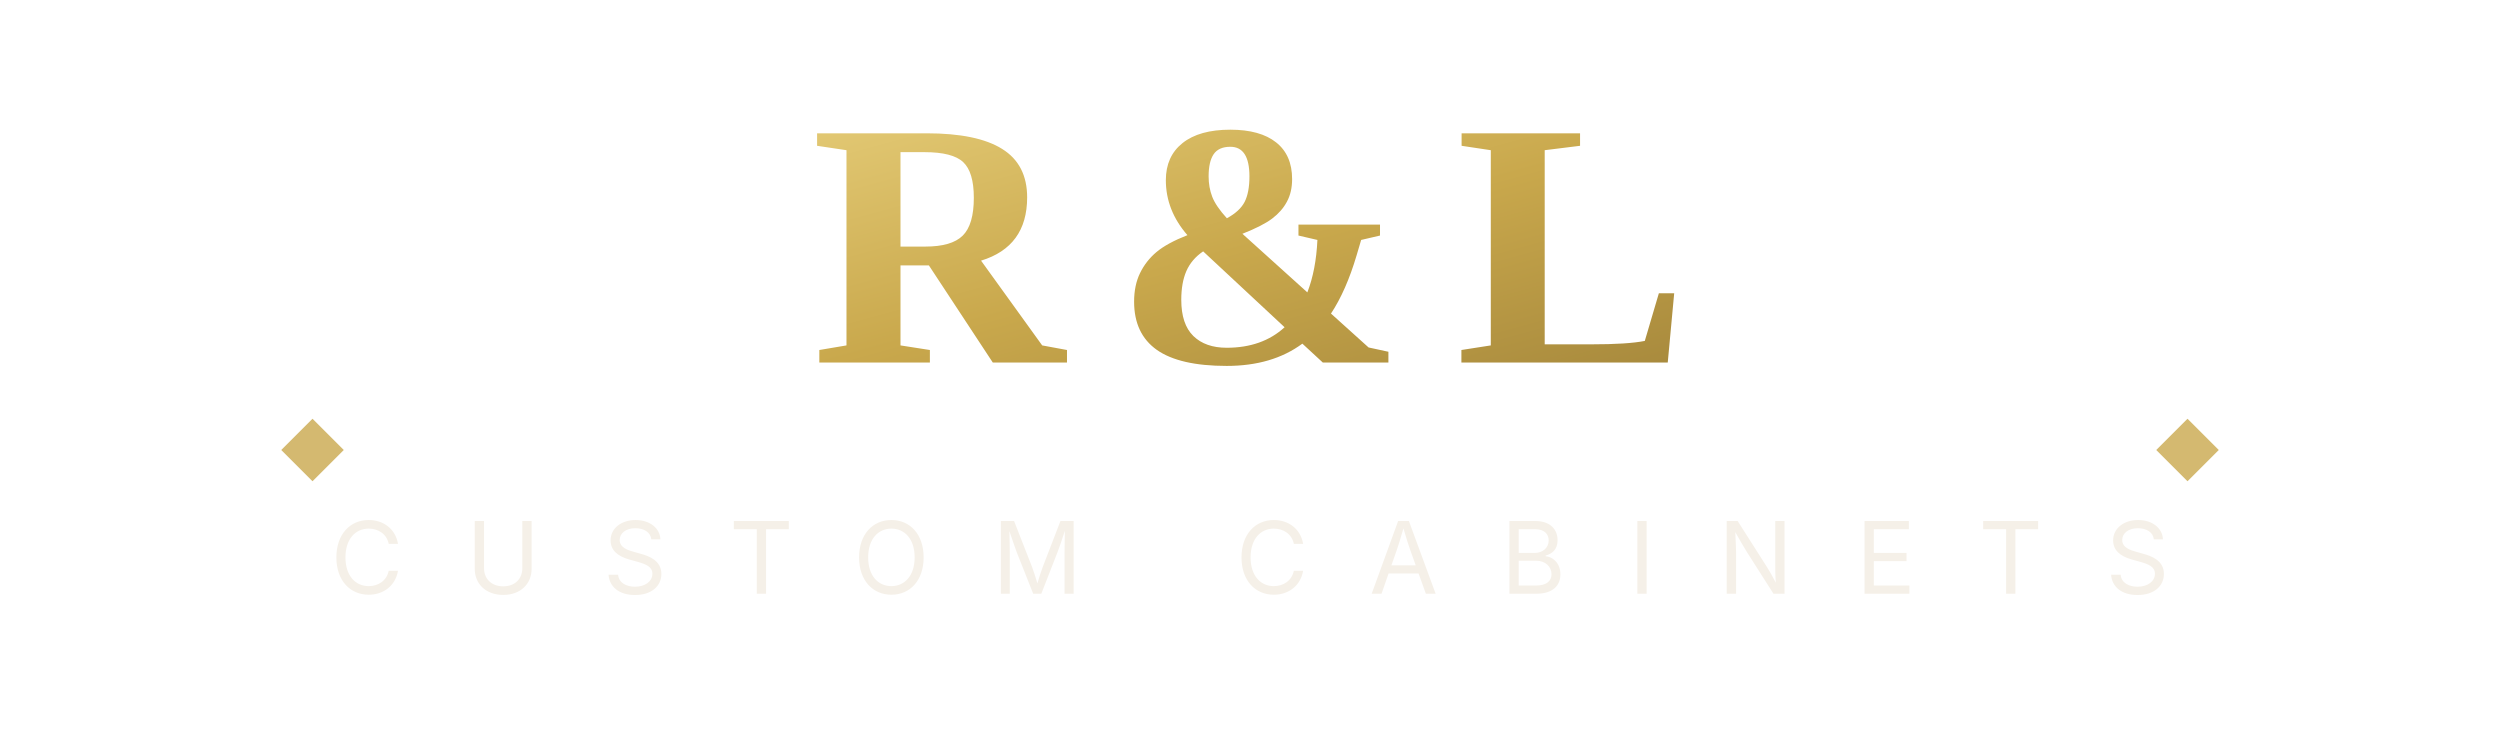
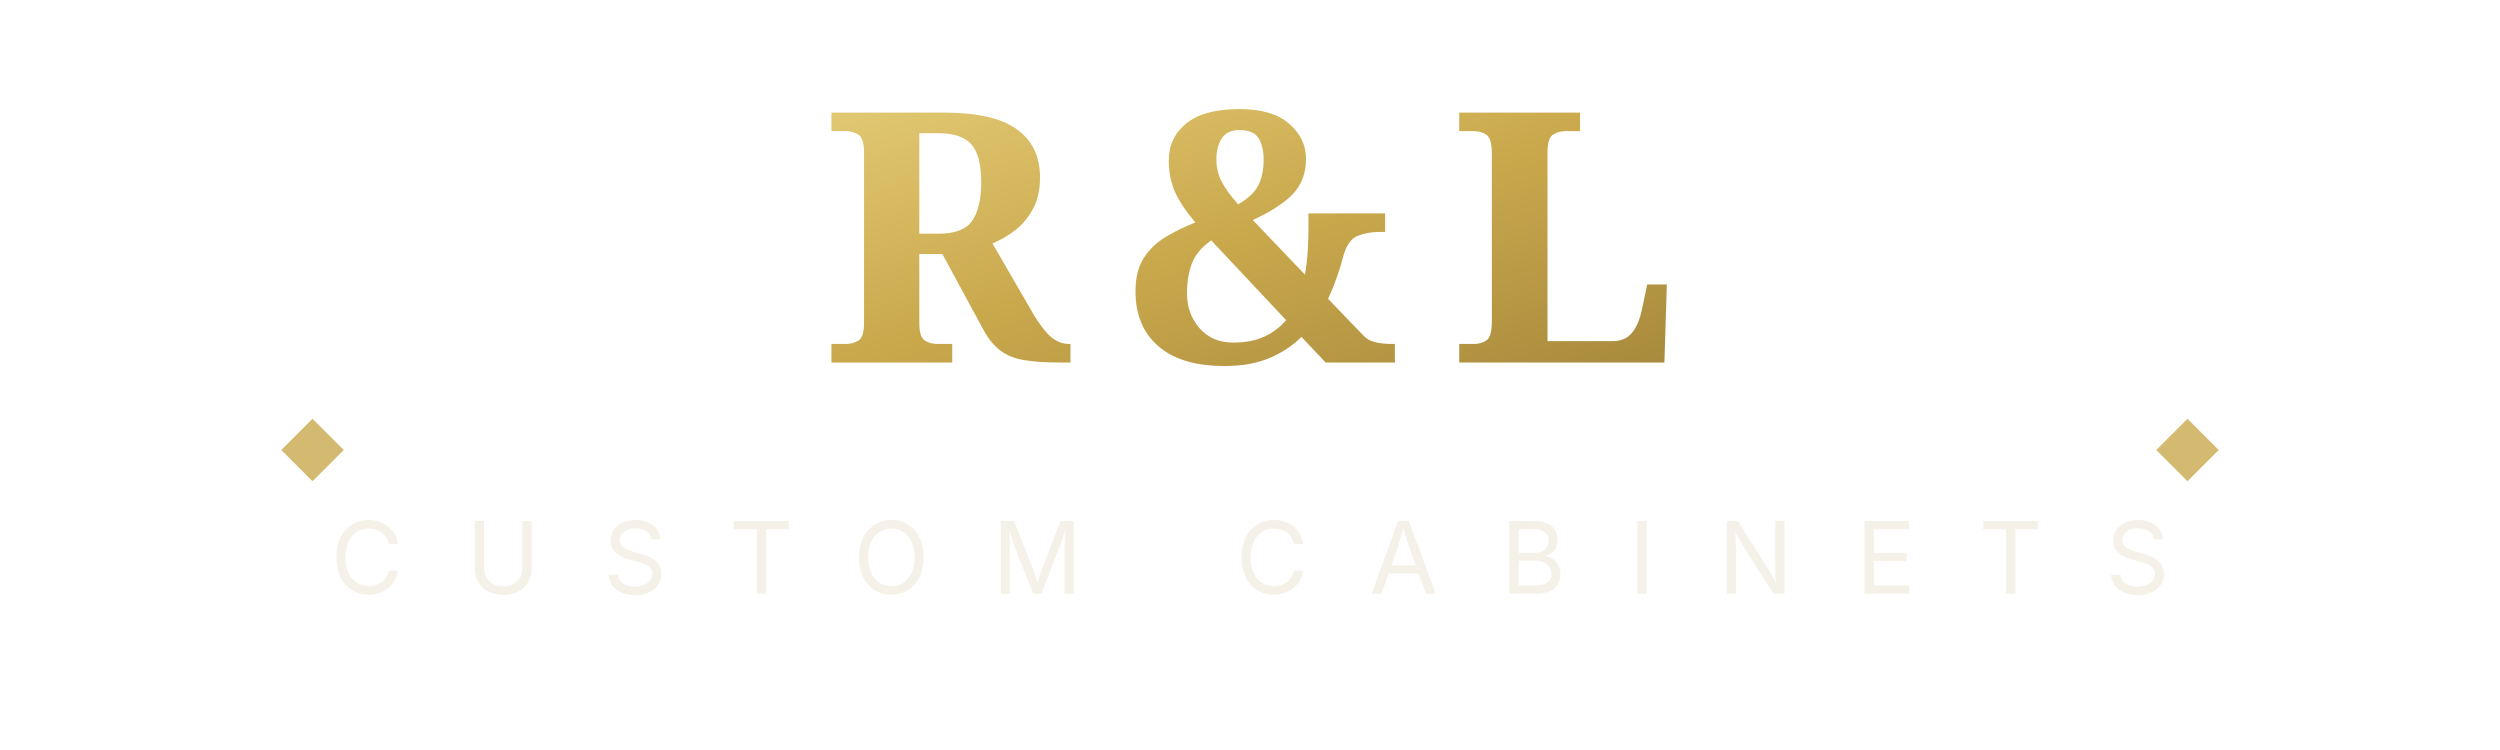
<svg xmlns="http://www.w3.org/2000/svg" viewBox="0 0 400 120" width="400" height="120">
  <defs>
    <linearGradient id="goldGrad" x1="0%" y1="0%" x2="100%" y2="100%">
-       <stop offset="0%" style="stop-color:#E2C873;stop-opacity:1" />
-       <stop offset="50%" style="stop-color:#C9A84C;stop-opacity:1" />
-       <stop offset="100%" style="stop-color:#A88A3D;stop-opacity:1" />
+       <stop offset="0%" stop-color="#E2C873" stop-opacity="1" />
+       <stop offset="50%" stop-color="#C9A84C" stop-opacity="1" />
+       <stop offset="100%" stop-color="#A88A3D" stop-opacity="1" />
    </linearGradient>
    <linearGradient id="goldLine" x1="0%" y1="0%" x2="100%" y2="0%">
-       <stop offset="0%" style="stop-color:#A88A3D;stop-opacity:0" />
-       <stop offset="20%" style="stop-color:#C9A84C;stop-opacity:1" />
-       <stop offset="80%" style="stop-color:#C9A84C;stop-opacity:1" />
-       <stop offset="100%" style="stop-color:#A88A3D;stop-opacity:0" />
+       <stop offset="0%" stop-color="#A88A3D" stop-opacity="0" />
+       <stop offset="20%" stop-color="#C9A84C" stop-opacity="1" />
+       <stop offset="80%" stop-color="#C9A84C" stop-opacity="1" />
+       <stop offset="100%" stop-color="#A88A3D" stop-opacity="0" />
    </linearGradient>
  </defs>
-   <text x="200" y="58" text-anchor="middle" font-family="'Playfair Display', Georgia, 'Times New Roman', serif" font-size="56" font-weight="700" letter-spacing="8" fill="url(#goldGrad)">R&amp;L</text>
+   <text x="200" y="58" text-anchor="middle" font-family="Playfair Display, Georgia, serif" font-size="56" font-weight="700" letter-spacing="8" fill="url(#goldGrad)">R&amp;L</text>
  <line x1="60" y1="72" x2="340" y2="72" stroke="url(#goldLine)" stroke-width="1" />
-   <text x="200" y="95" text-anchor="middle" font-family="'Inter', 'Helvetica Neue', Arial, sans-serif" font-size="16" font-weight="400" letter-spacing="10" fill="#F5F0E8">CUSTOM CABINETS</text>
+   <text x="200" y="95" text-anchor="middle" font-family="Inter, Helvetica Neue, Arial, sans-serif" font-size="16" font-weight="400" letter-spacing="10" fill="#F5F0E8">CUSTOM CABINETS</text>
  <polygon points="45,72 50,67 55,72 50,77" fill="#C9A84C" opacity="0.8" />
  <polygon points="345,72 350,67 355,72 350,77" fill="#C9A84C" opacity="0.8" />
</svg>
